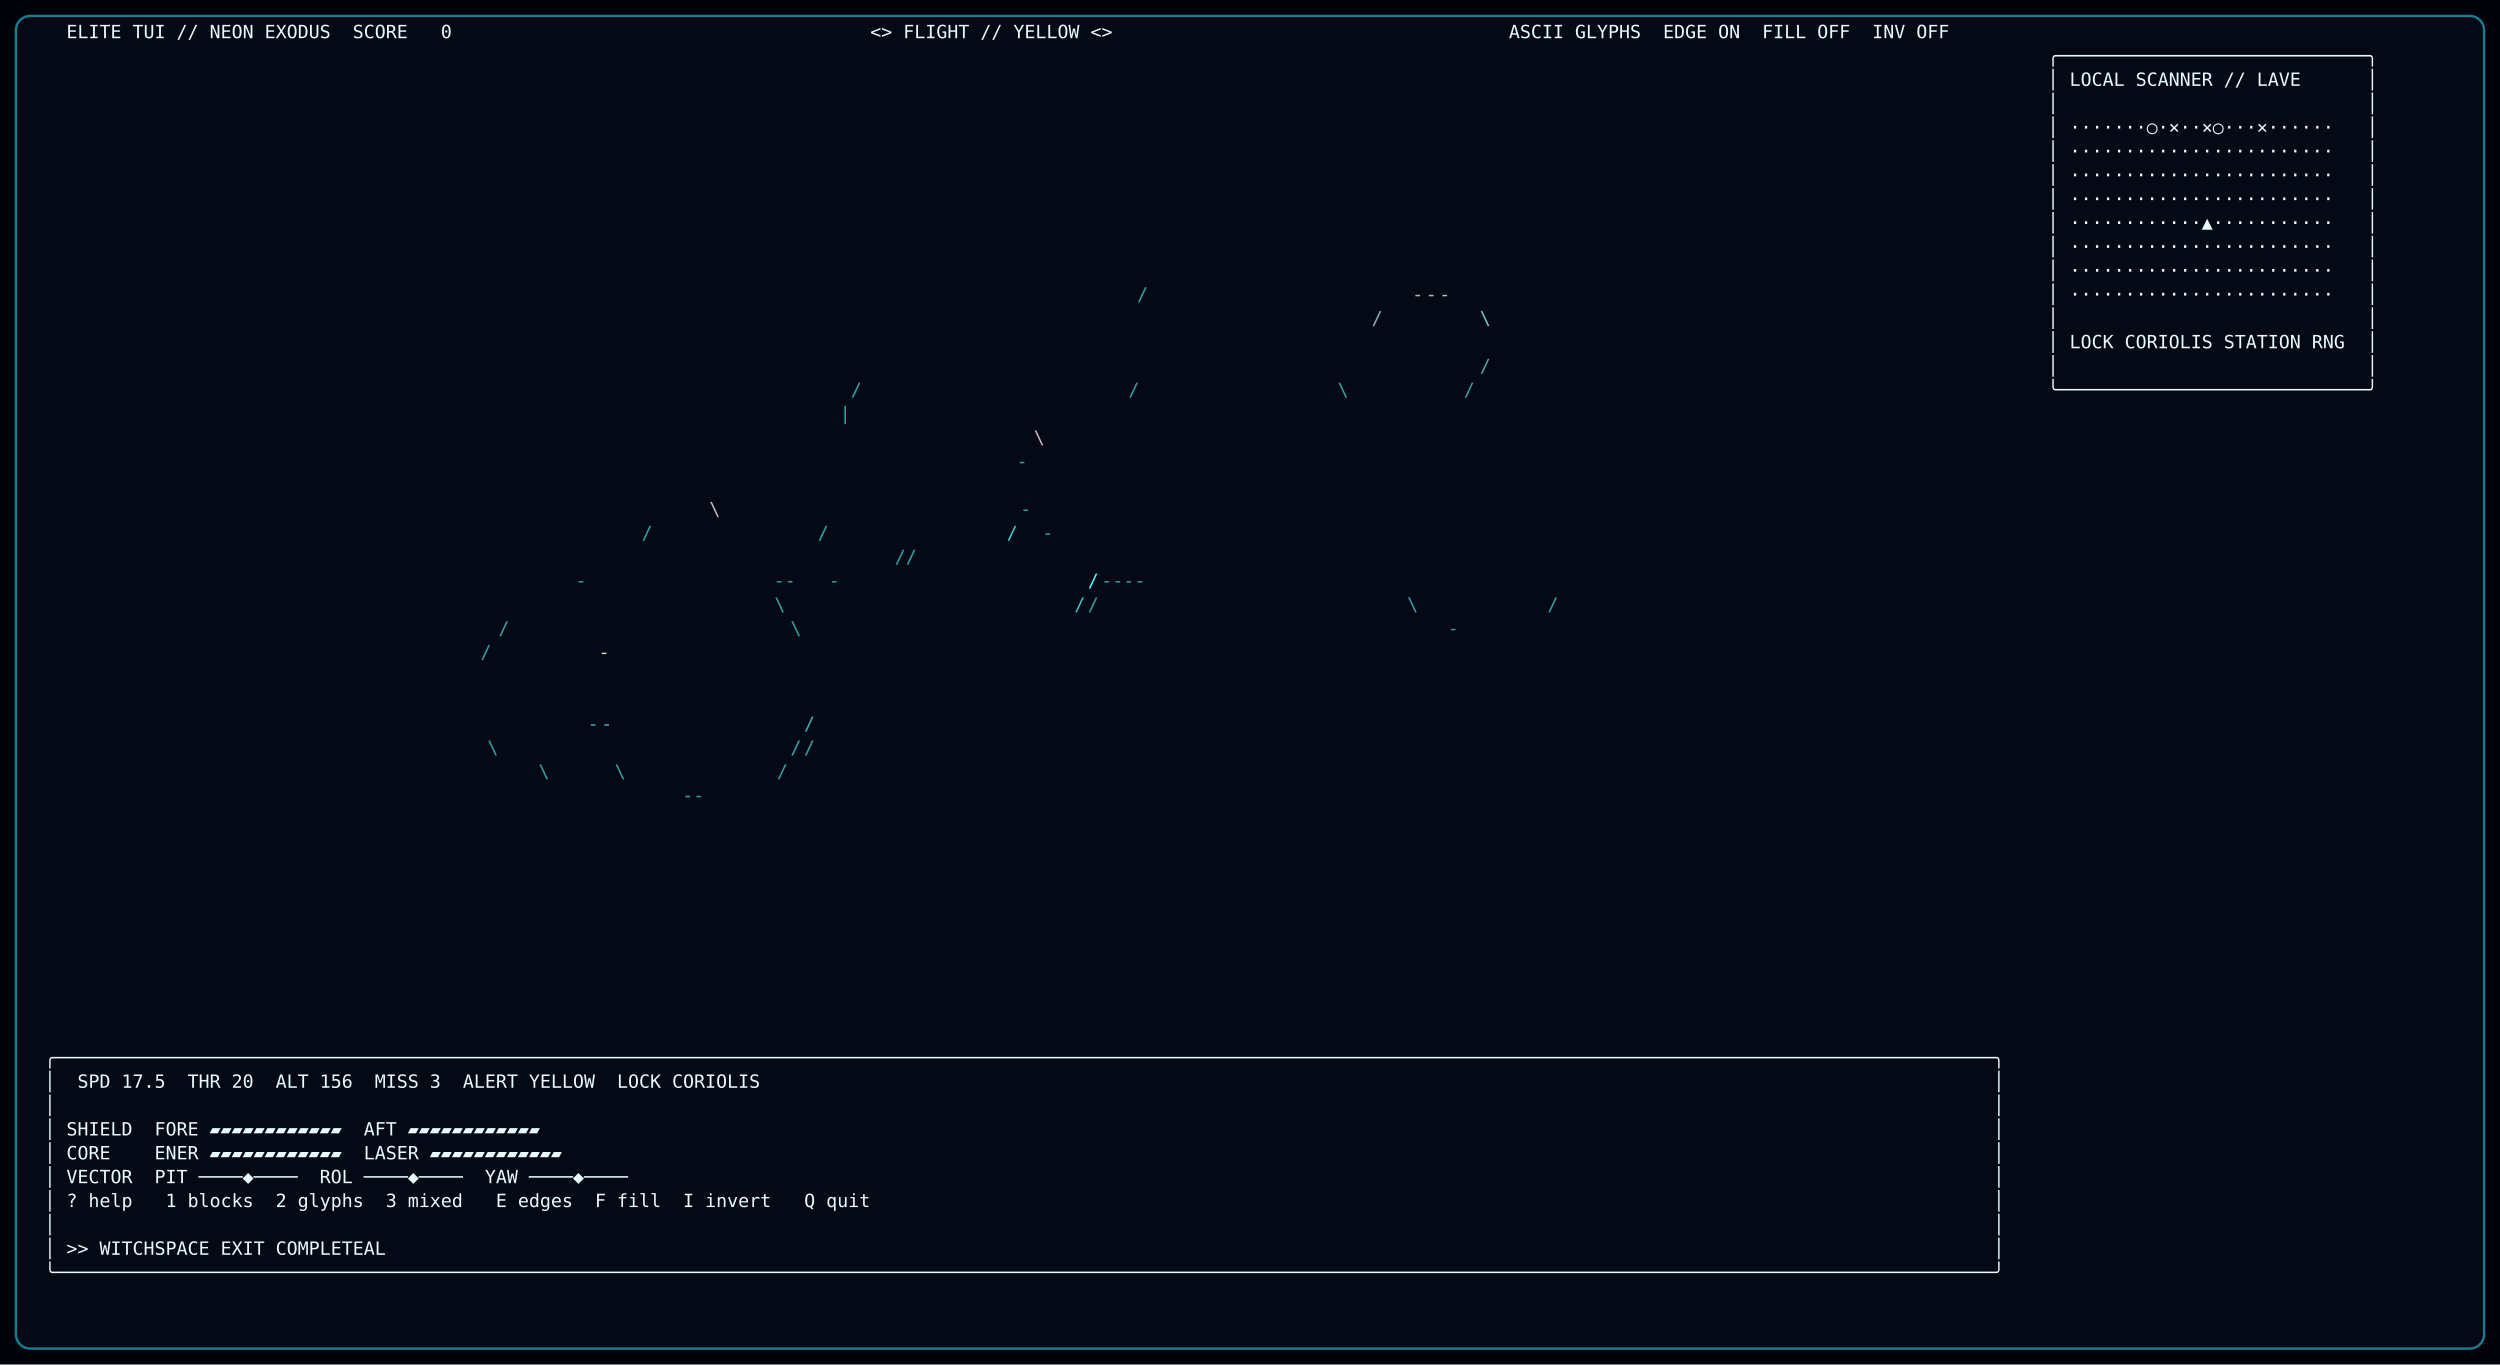
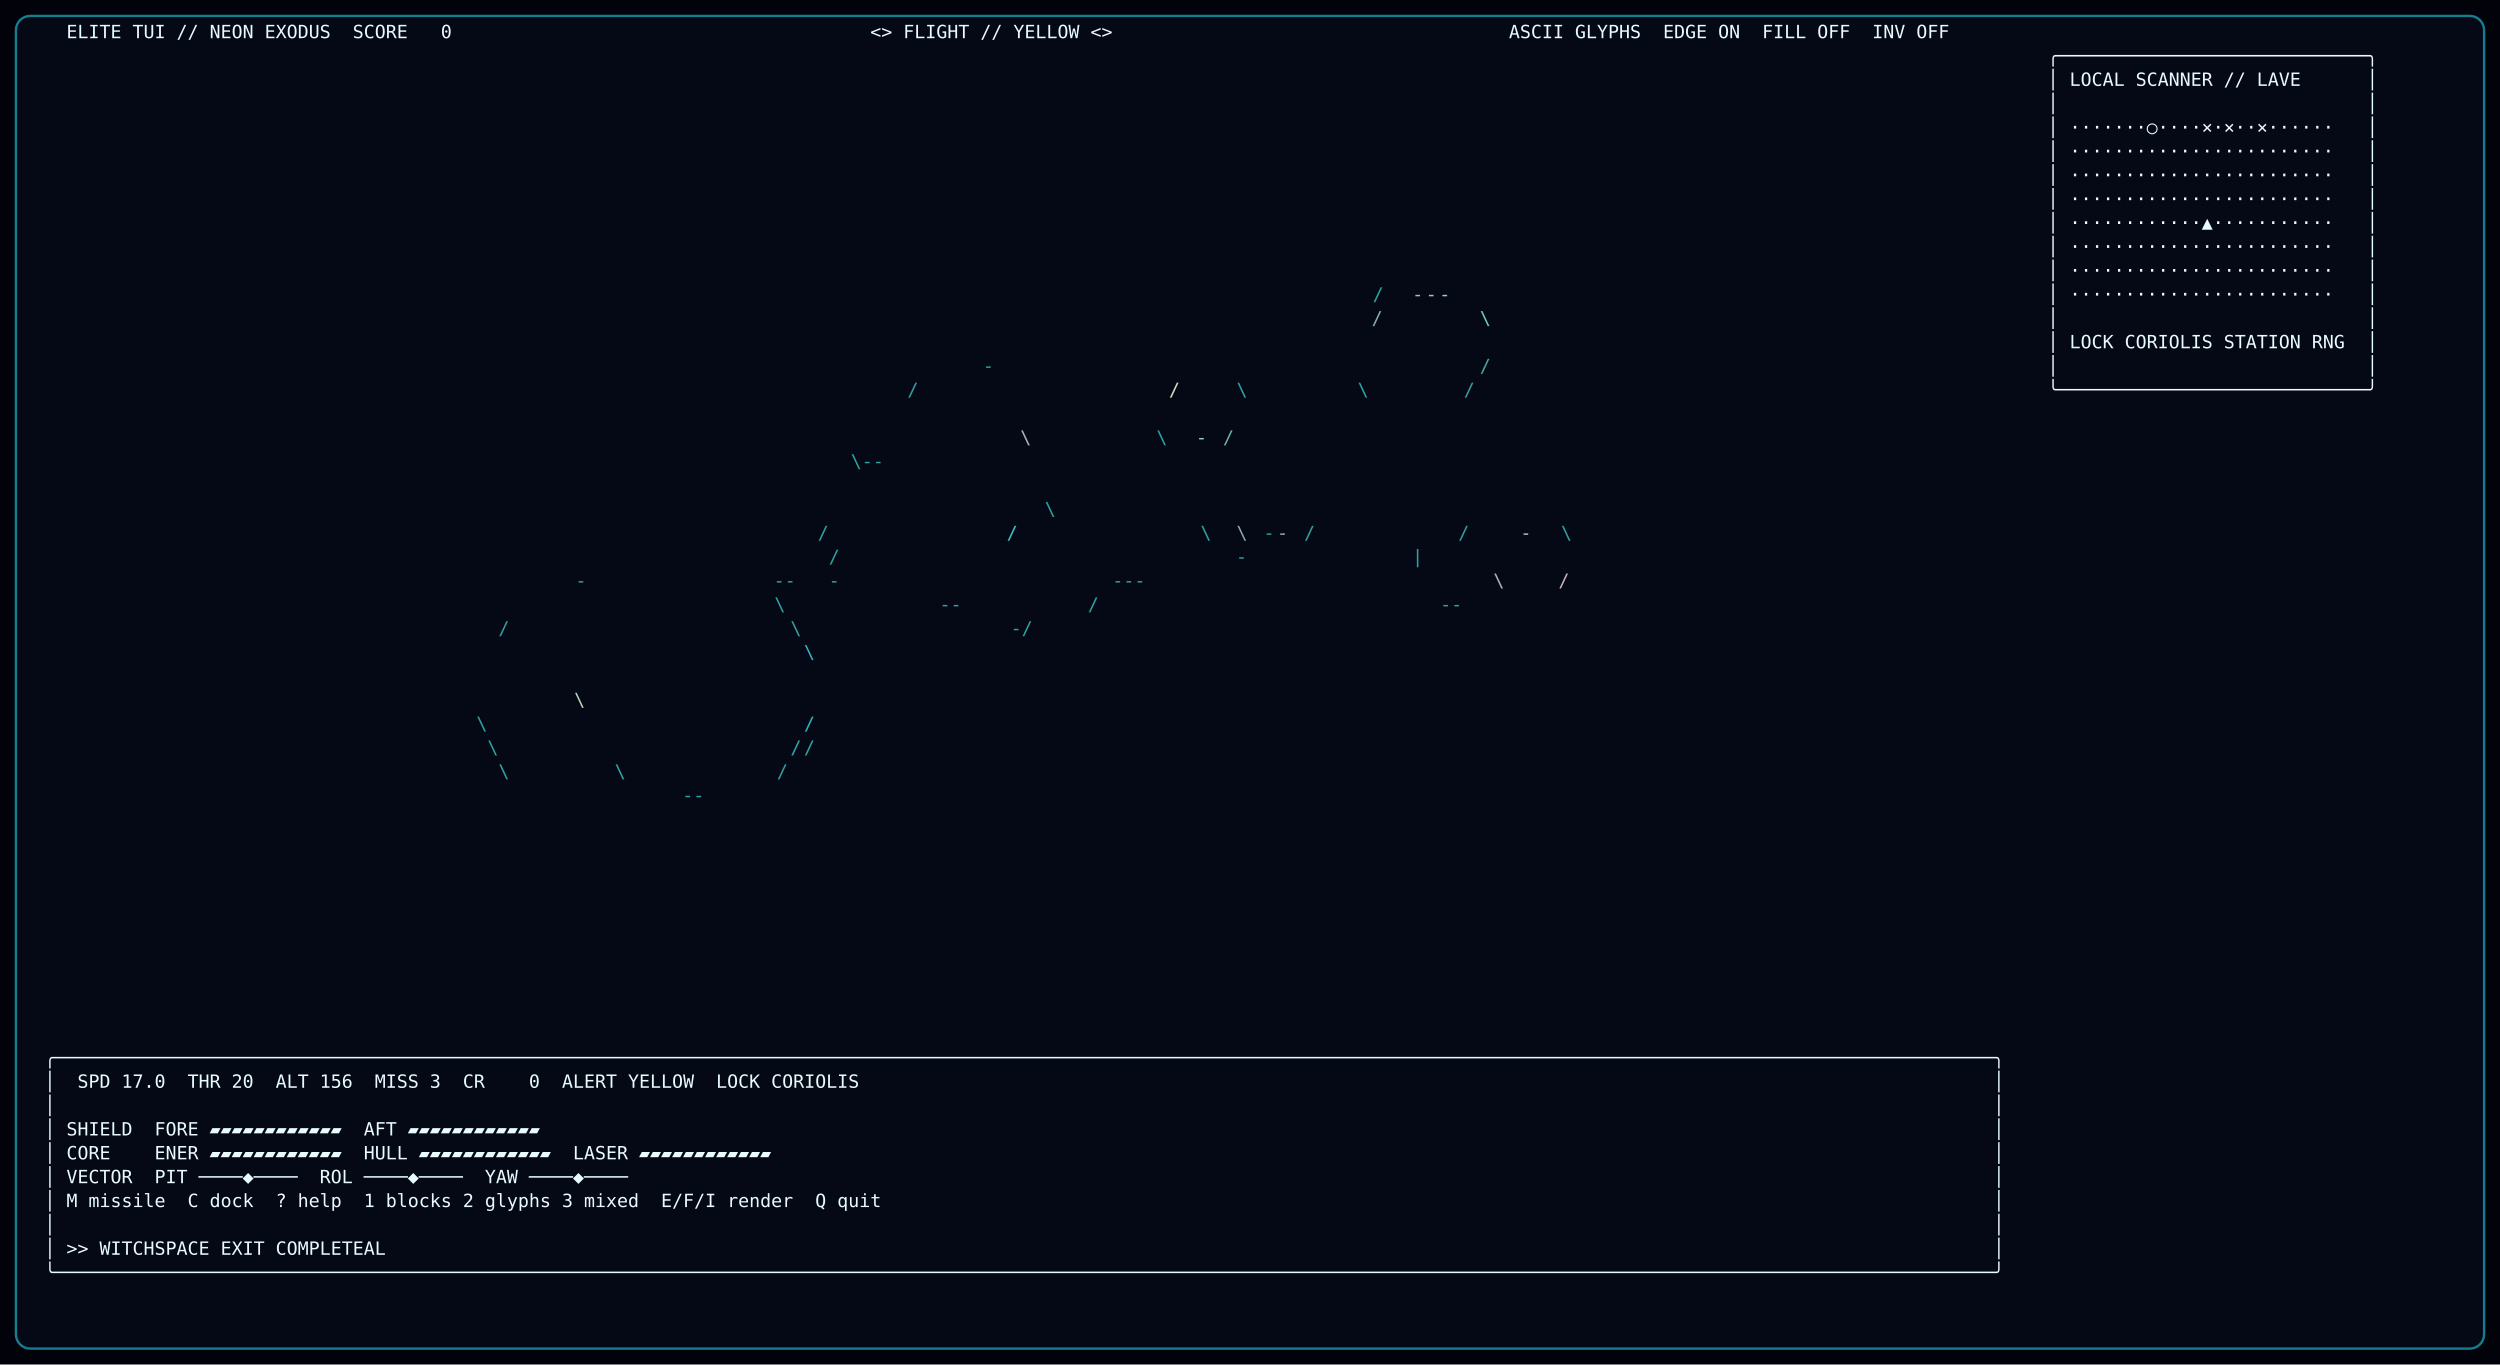
<svg xmlns="http://www.w3.org/2000/svg" width="3144" height="1716" viewBox="0 0 3144 1716" role="img" aria-labelledby="title desc">
  <rect width="100%" height="100%" fill="#02030a" />
  <rect x="20" y="20" width="3104" height="1676" rx="18" fill="#050915" stroke="#137d91" stroke-width="3" />
  <g font-family="JetBrains Mono, Cascadia Mono, Fira Mono, Consolas, monospace" font-size="23" xml:space="preserve">
    <text x="42" y="48" fill="#e8fbff">   ELITE TUI // NEON EXODUS  SCORE   0                                      &lt;&gt; FLIGHT // YELLOW &lt;&gt;                                    ASCII GLYPHS  EDGE ON  FILL OFF  INV OFF</text>
    <text x="2575" y="78" fill="#e8fbff">╭────────────────────────────╮</text>
    <text x="2575" y="108" fill="#e8fbff">│ LOCAL SCANNER // LAVE      │</text>
    <text x="2575" y="138" fill="#e8fbff">│                            │</text>
-     <text x="2575" y="168" fill="#e8fbff">│ ·······○·×··×○···×······   │</text>
+     <text x="2575" y="168" fill="#e8fbff">│ ·······○····×·×··×······   │</text>
    <text x="2575" y="198" fill="#e8fbff">│ ························   │</text>
    <text x="2575" y="228" fill="#e8fbff">│ ························   │</text>
    <text x="2575" y="258" fill="#e8fbff">│ ························   │</text>
    <text x="2575" y="288" fill="#e8fbff">│ ············▲···········   │</text>
    <text x="2575" y="318" fill="#e8fbff">│ ························   │</text>
    <text x="2575" y="348" fill="#e8fbff">│ ························   │</text>
-     <text x="59" y="378" fill="#2ea2a4">                                                                                                   /</text>
+     <text x="1657" y="378" fill="#2ea2a4">     /</text>
    <text x="1776" y="378" fill="#95c8c0">-</text>
    <text x="1793" y="378" fill="#93cfc1">-</text>
    <text x="1810" y="378" fill="#8dd4c2">-</text>
    <text x="2575" y="378" fill="#e8fbff">│ ························   │</text>
    <text x="1725" y="408" fill="#86aeb7">/</text>
    <text x="1861" y="408" fill="#6dcebd">\</text>
    <text x="2575" y="408" fill="#e8fbff">│                            │</text>
    <text x="2575" y="438" fill="#e8fbff">│ LOCK CORIOLIS STATION RNG  │</text>
+     <text x="59" y="468" fill="#2ea2a4">                                                                                     -</text>
    <text x="1861" y="468" fill="#45a8a8">/</text>
    <text x="2575" y="468" fill="#e8fbff">│                            │</text>
-     <text x="59" y="498" fill="#2ea2a4">                                                                         /</text>
-     <text x="1419" y="498" fill="#2ea2a4">/                  \</text>
+     <text x="518" y="498" fill="#2ea2a4">                                             /</text>
+     <text x="1470" y="498" fill="#cde4bb">/</text>
+     <text x="1555" y="498" fill="#2ea2a4">\          \</text>
    <text x="1827" y="498" fill="#2ea2a4"> /</text>
    <text x="2575" y="498" fill="#e8fbff">╰────────────────────────────╯</text>
-     <text x="59" y="528" fill="#2ea2a4">                                                                        |</text>
-     <text x="1300" y="558" fill="#cdb3bd">\</text>
-     <text x="960" y="588" fill="#2ea2a4">                       -</text>
-     <text x="892" y="648" fill="#cdb3bd">\</text>
-     <text x="1283" y="648" fill="#2ea2a4">-</text>
-     <text x="59" y="678" fill="#2ea2a4">                                                      /               /</text>
-     <text x="1266" y="678" fill="#3dcdd0">/</text>
-     <text x="1283" y="678" fill="#2ea2a4">  -</text>
-     <text x="59" y="708" fill="#2ea2a4">                                                                             //</text>
+     <text x="1283" y="558" fill="#b6b1b9">\</text>
+     <text x="1385" y="558" fill="#2ea2a4">     \</text>
+     <text x="1504" y="558" fill="#9acab4">-</text>
+     <text x="1538" y="558" fill="#6eb2a7">/</text>
+     <text x="59" y="588" fill="#2ea2a4">                                                                         \--</text>
+     <text x="1300" y="648" fill="#2ea2a4"> \</text>
+     <text x="59" y="678" fill="#2ea2a4">                                                                      /</text>
+     <text x="1266" y="678" fill="#3ac4c6">/</text>
+     <text x="1385" y="678" fill="#2ea2a4">         \</text>
+     <text x="1555" y="678" fill="#91a6ac">\</text>
+     <text x="1589" y="678" fill="#2ea2a4">-</text>
+     <text x="1606" y="678" fill="#9aafb5">-</text>
+     <text x="1640" y="678" fill="#2ea2a4">/             /</text>
+     <text x="1912" y="678" fill="#cdb3bd">-</text>
+     <text x="1963" y="678" fill="#2ea2a4">\</text>
+     <text x="59" y="708" fill="#2ea2a4">                                                                       /</text>
+     <text x="1402" y="708" fill="#2ea2a4">           -               |</text>
    <text x="59" y="738" fill="#2ea2a4">                                                -                 --   -</text>
-     <text x="1368" y="738" fill="#4dfcff">/</text>
-     <text x="1385" y="738" fill="#2ea2a4">----</text>
-     <text x="960" y="768" fill="#2ea2a4"> \</text>
-     <text x="1351" y="768" fill="#3ac4c6">/</text>
-     <text x="1368" y="768" fill="#2ea2a4">/                            \</text>
-     <text x="1946" y="768" fill="#2ea2a4">/</text>
+     <text x="1385" y="738" fill="#2ea2a4"> ---</text>
+     <text x="1878" y="738" fill="#b6b1b9">\</text>
+     <text x="1946" y="738" fill="#cdb3bd"> /</text>
+     <text x="960" y="768" fill="#2ea2a4"> \              --</text>
+     <text x="1368" y="768" fill="#2ea2a4">/                               --</text>
    <text x="59" y="798" fill="#2ea2a4">                                         /</text>
-     <text x="994" y="798" fill="#2ea2a4">\</text>
-     <text x="1419" y="798" fill="#2ea2a4">                             -</text>
-     <text x="161" y="828" fill="#2ea2a4">                                /</text>
-     <text x="739" y="828" fill="#cde4bb"> -</text>
-     <text x="739" y="918" fill="#3badbe">-</text>
-     <text x="756" y="918" fill="#4dadc0">-</text>
+     <text x="994" y="798" fill="#2ea2a4">\                   -/</text>
+     <text x="1011" y="828" fill="#33b3c1">\</text>
+     <text x="722" y="888" fill="#b6d8b8">\</text>
+     <text x="59" y="918" fill="#2ea2a4">                                       \</text>
    <text x="1011" y="918" fill="#33b2c1">/</text>
    <text x="59" y="948" fill="#2ea2a4">                                        \</text>
    <text x="994" y="948" fill="#2fa5b1">/</text>
    <text x="1011" y="948" fill="#2ea2a4">/</text>
-     <text x="331" y="978" fill="#2ea2a4">                         \</text>
+     <text x="59" y="978" fill="#2ea2a4">                                         \</text>
    <text x="773" y="978" fill="#2fa3ab">\</text>
    <text x="977" y="978" fill="#2ea2a4">/</text>
    <text x="858" y="1008" fill="#2fa3aa">--</text>
    <text x="42" y="1338" fill="#e8fbff"> ╭────────────────────────────────────────────────────────────────────────────────────────────────────────────────────────────────────────────────────────────────────────────────╮</text>
-     <text x="42" y="1368" fill="#e8fbff"> │  SPD 17.5  THR 20  ALT 156  MISS 3  ALERT YELLOW  LOCK CORIOLIS                                                                                                                │</text>
+     <text x="42" y="1368" fill="#e8fbff"> │  SPD 17.0  THR 20  ALT 156  MISS 3  CR    0  ALERT YELLOW  LOCK CORIOLIS                                                                                                       │</text>
    <text x="42" y="1398" fill="#e8fbff"> │                                                                                                                                                                                │</text>
    <text x="42" y="1428" fill="#e8fbff"> │ SHIELD  FORE ▰▰▰▰▰▰▰▰▰▰▰▰  AFT ▰▰▰▰▰▰▰▰▰▰▰▰                                                                                                                                    │</text>
-     <text x="42" y="1458" fill="#e8fbff"> │ CORE    ENER ▰▰▰▰▰▰▰▰▰▰▰▰  LASER ▰▰▰▰▰▰▰▰▰▰▰▰                                                                                                                                  │</text>
+     <text x="42" y="1458" fill="#e8fbff"> │ CORE    ENER ▰▰▰▰▰▰▰▰▰▰▰▰  HULL ▰▰▰▰▰▰▰▰▰▰▰▰  LASER ▰▰▰▰▰▰▰▰▰▰▰▰                                                                                                               │</text>
    <text x="42" y="1488" fill="#e8fbff"> │ VECTOR  PIT ────◆────  ROL ────◆────  YAW ────◆────                                                                                                                            │</text>
-     <text x="42" y="1518" fill="#e8fbff"> │ ? help   1 blocks  2 glyphs  3 mixed   E edges  F fill  I invert   Q quit                                                                                                      │</text>
+     <text x="42" y="1518" fill="#e8fbff"> │ M missile  C dock  ? help  1 blocks 2 glyphs 3 mixed  E/F/I render  Q quit                                                                                                     │</text>
    <text x="42" y="1548" fill="#e8fbff"> │                                                                                                                                                                                │</text>
    <text x="42" y="1578" fill="#e8fbff"> │ &gt;&gt; WITCHSPACE EXIT COMPLETEAL                                                                                                                                                  │</text>
    <text x="42" y="1608" fill="#e8fbff"> ╰────────────────────────────────────────────────────────────────────────────────────────────────────────────────────────────────────────────────────────────────────────────────╯</text>
  </g>
</svg>
